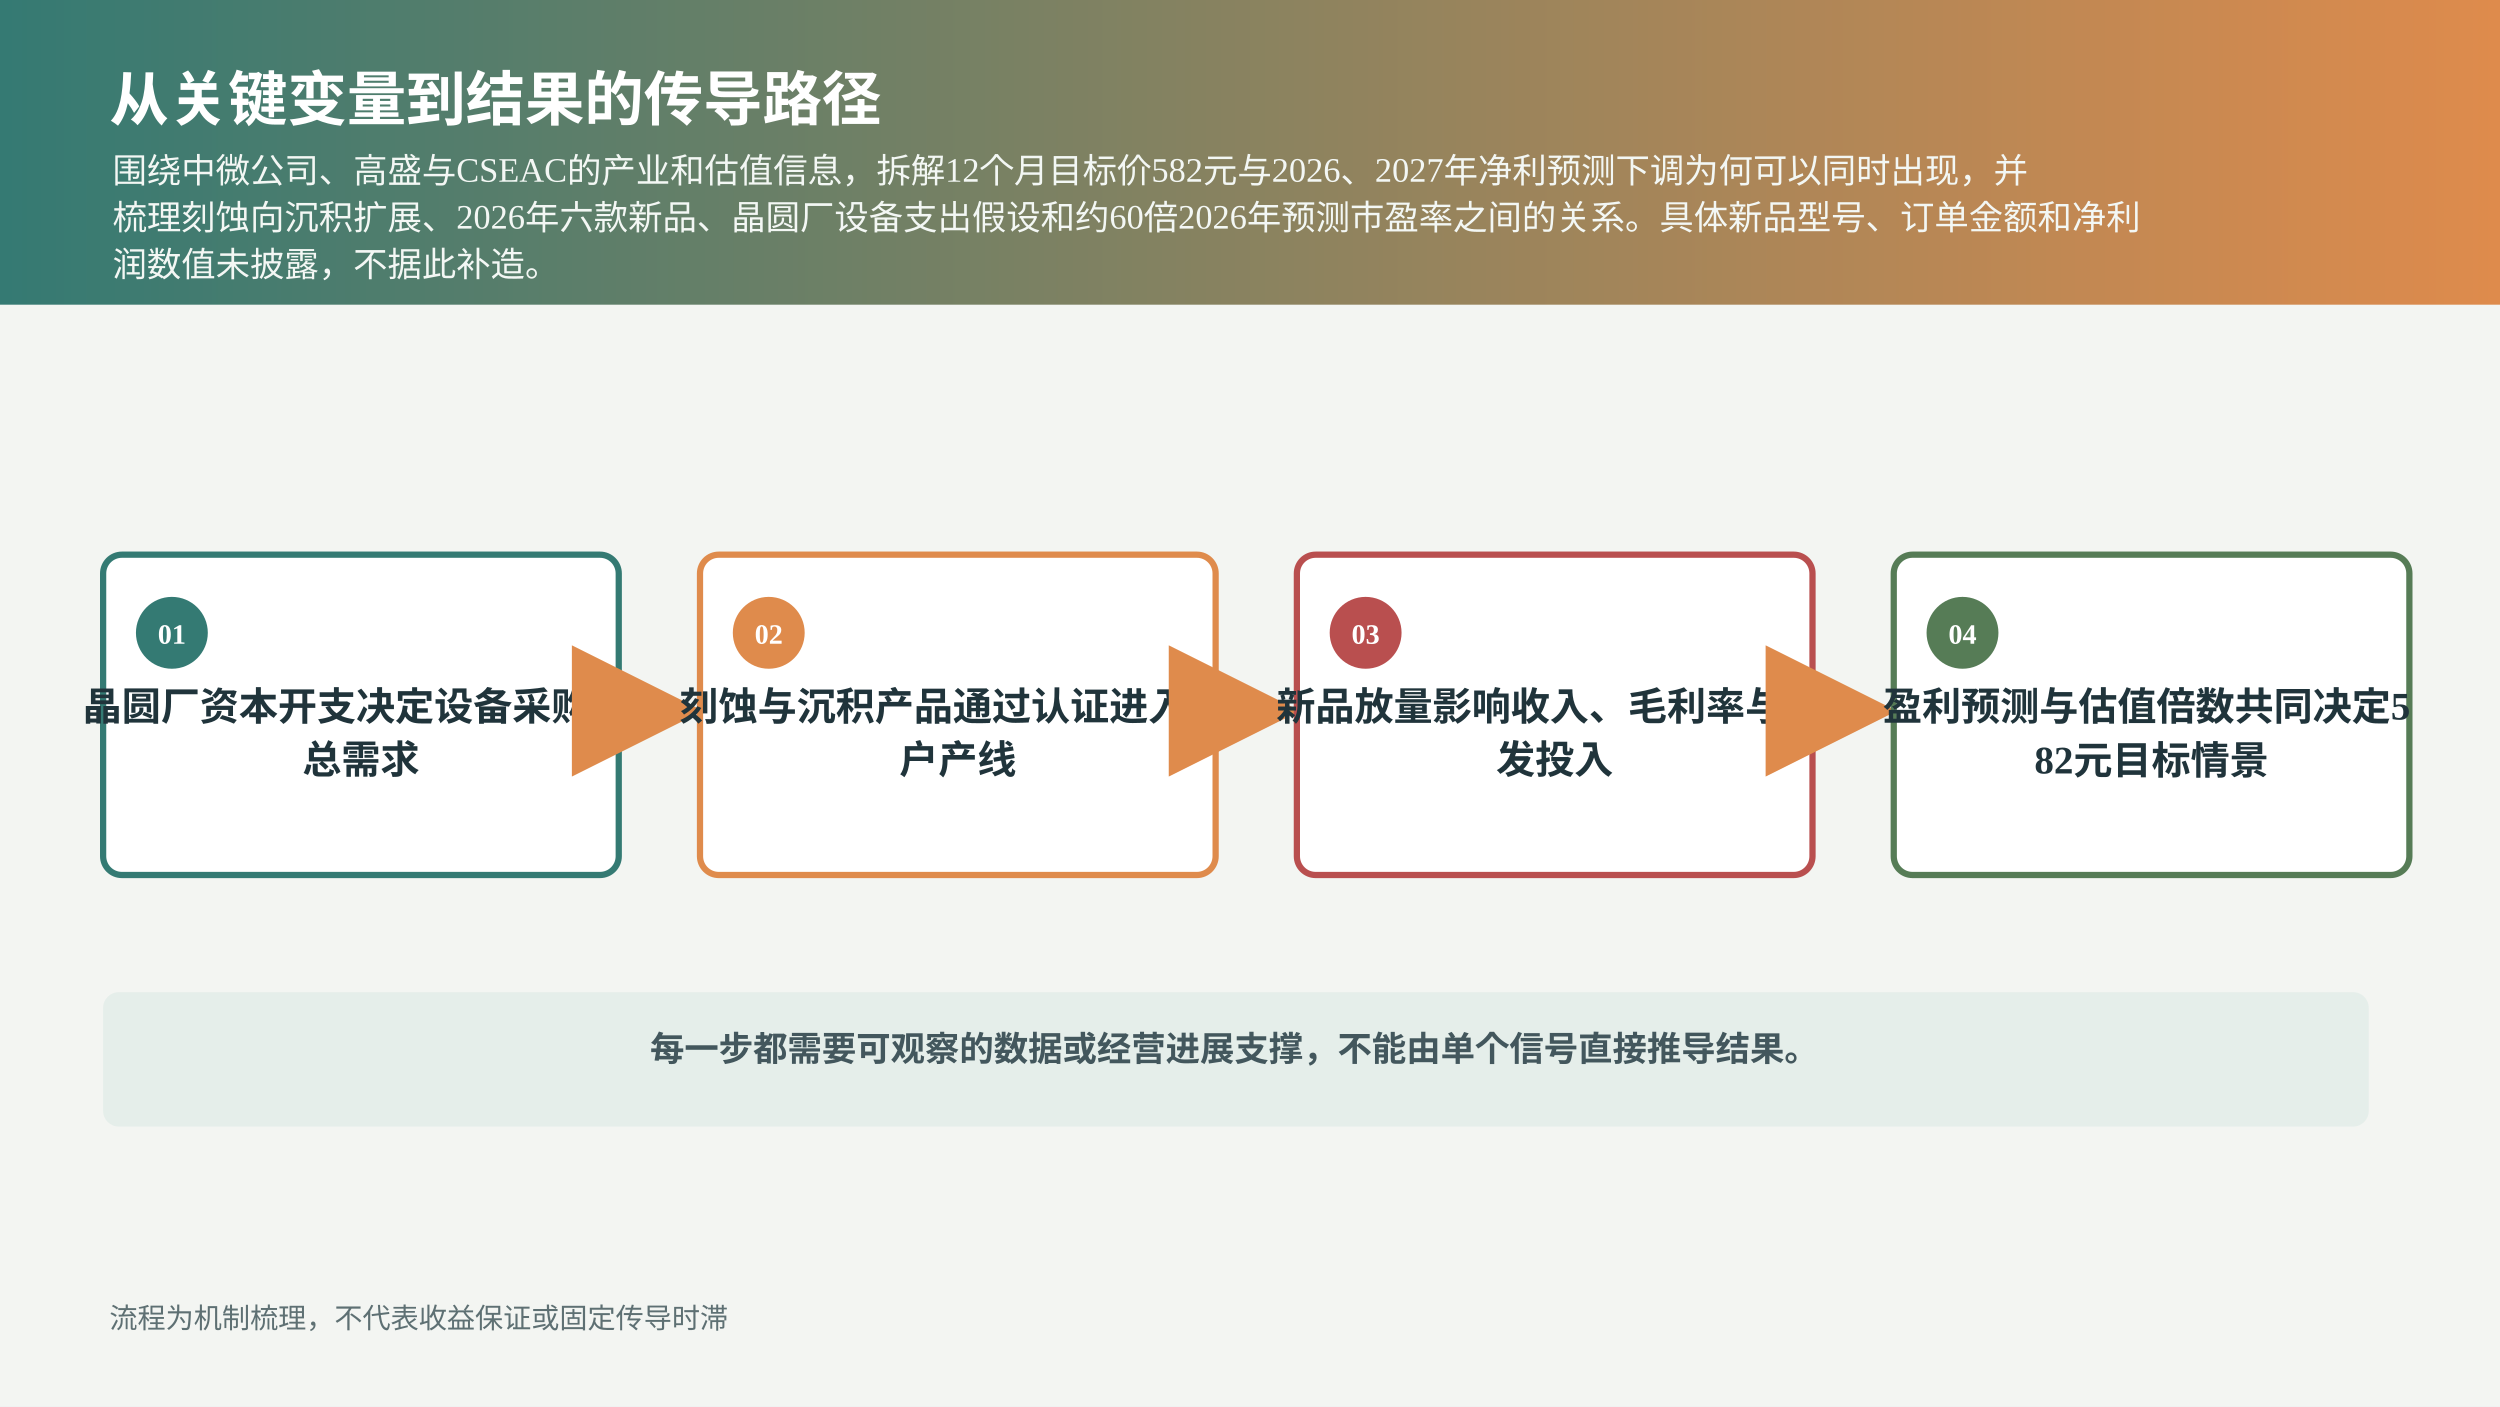
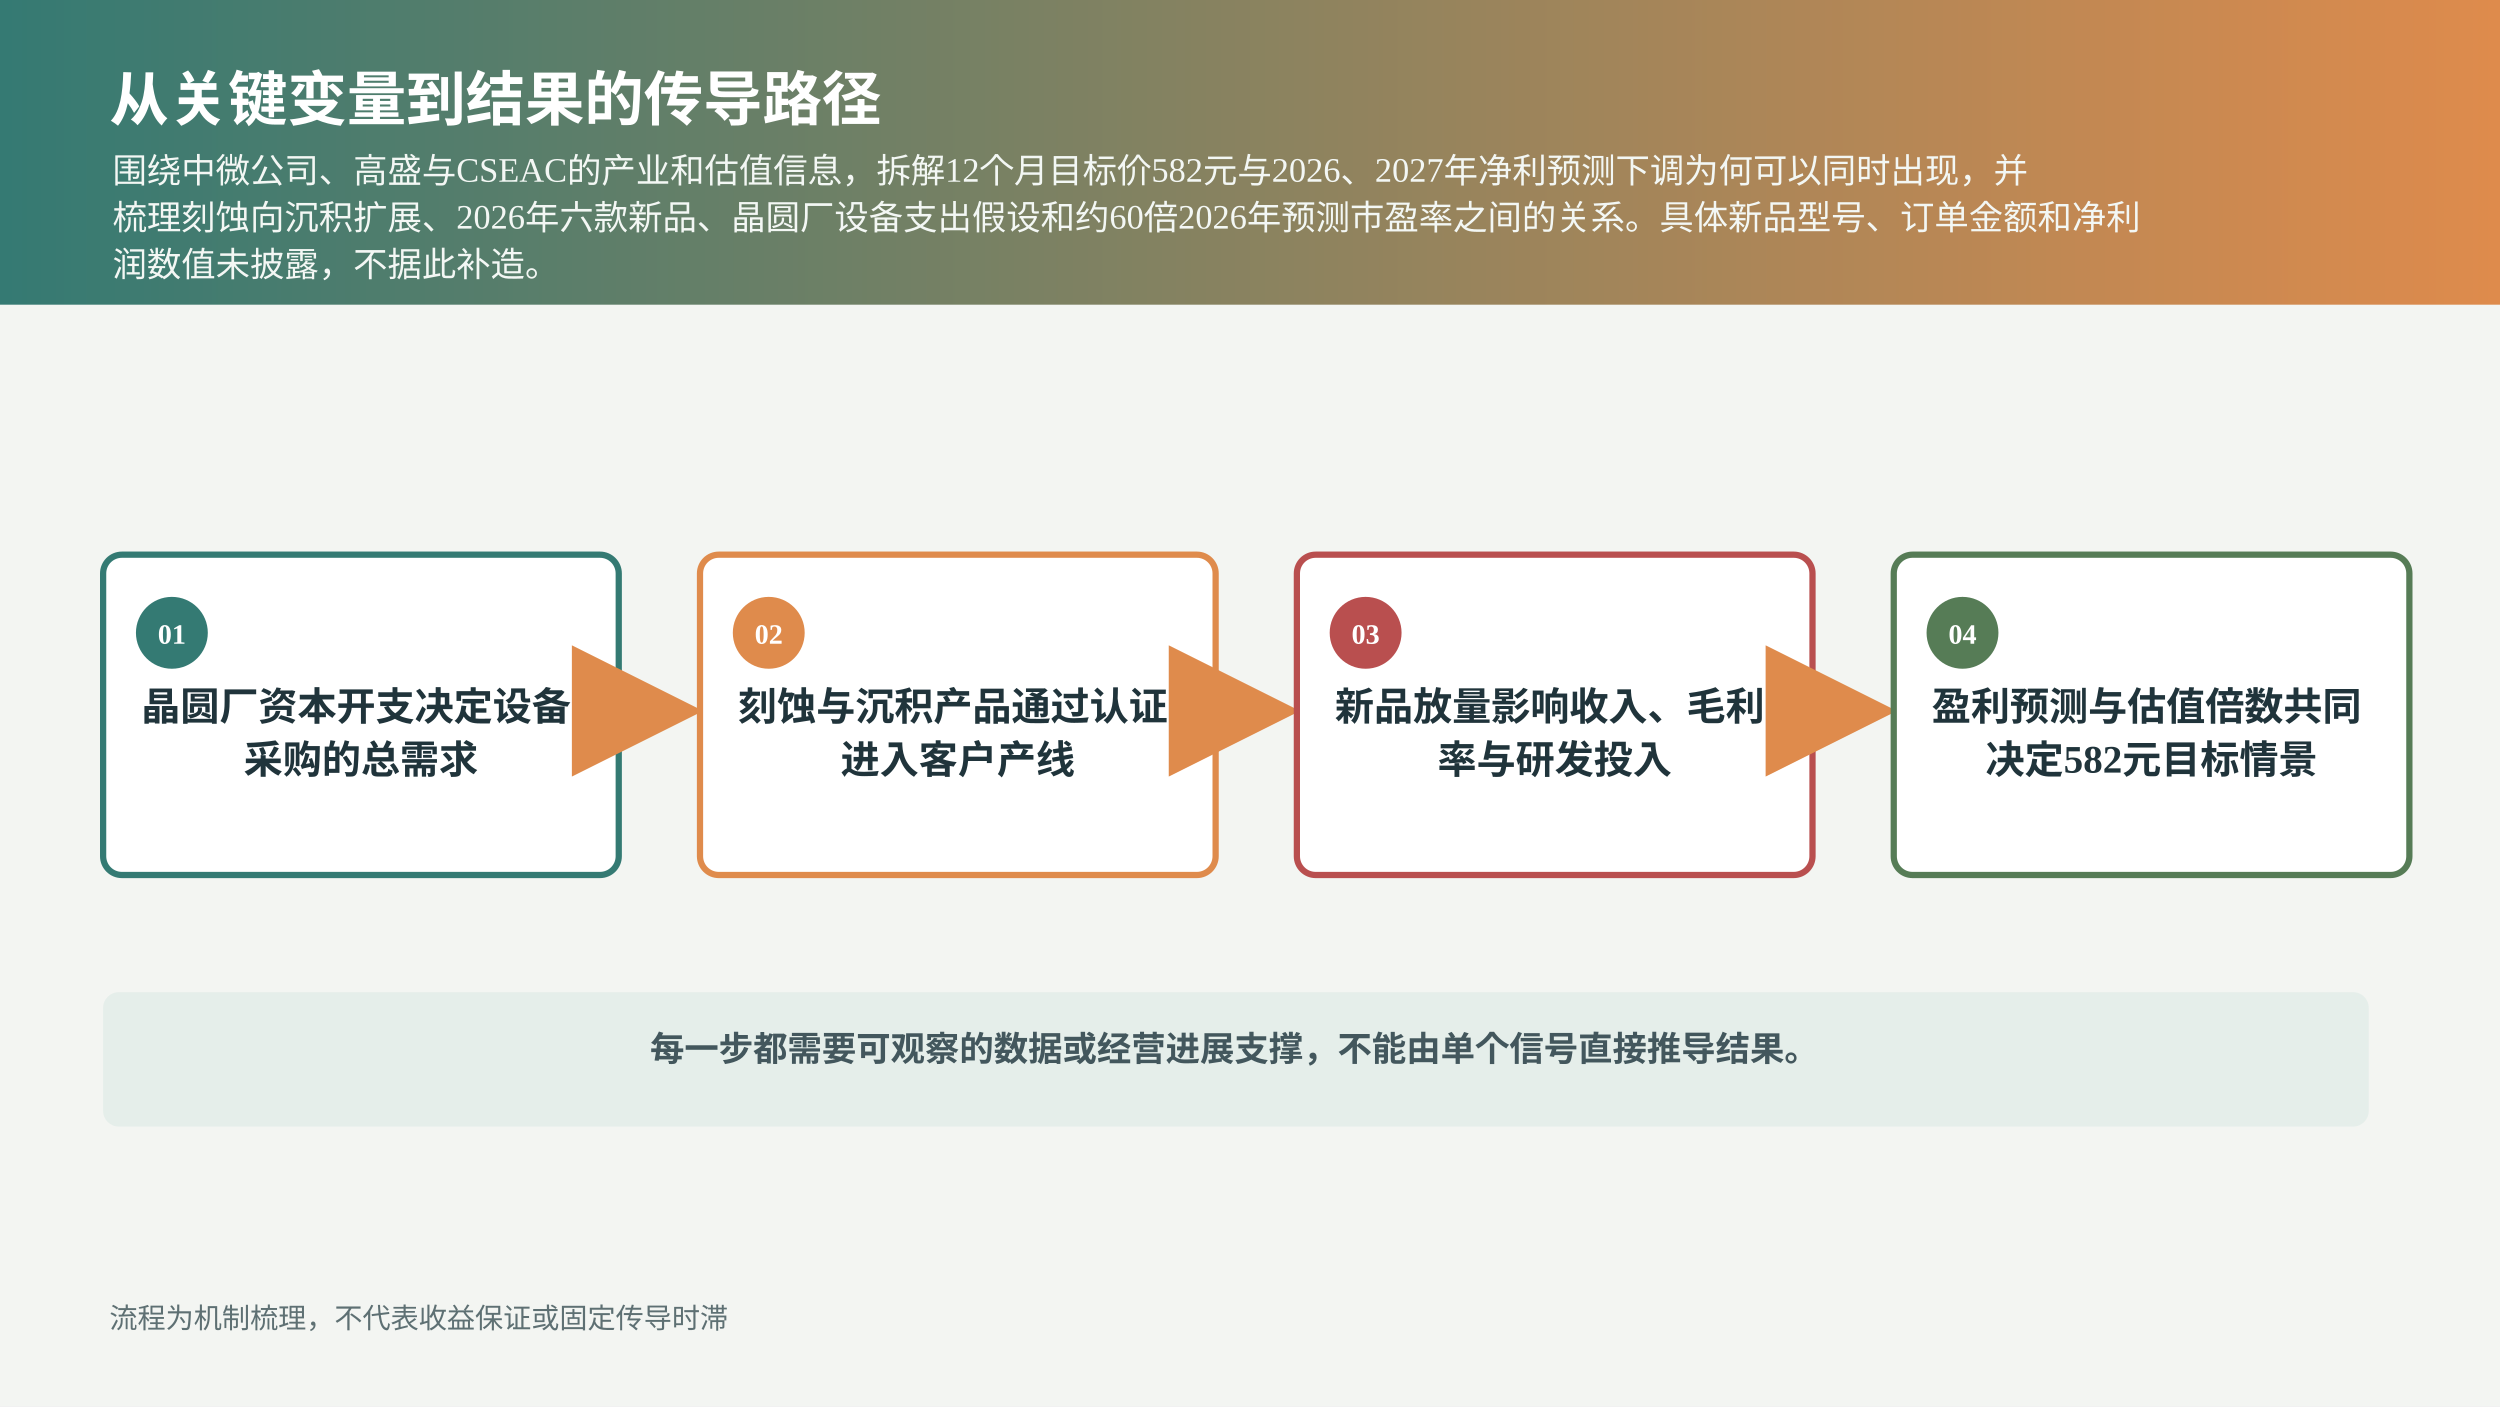
<svg xmlns="http://www.w3.org/2000/svg" width="1600" height="900" viewBox="0 0 1600 900" role="img">
  <defs>
    <linearGradient id="head" x1="0" x2="1">
      <stop stop-color="#347a73" />
      <stop offset="1" stop-color="#df8b4c" />
    </linearGradient>
    <marker id="arrow" markerWidth="12" markerHeight="12" refX="10" refY="6" orient="auto">
      <path d="M0 0L12 6L0 12Z" fill="#df8b4c" />
    </marker>
  </defs>
  <rect width="1600" height="900" fill="#f3f5f2" />
  <rect width="1600" height="195" fill="url(#head)" />
  <text x="70" y="77" text-anchor="start" font-size="38" font-weight="800" fill="#ffffff">
    <tspan x="70" y="77">从关键变量到结果的传导路径</tspan>
  </text>
  <text x="72" y="117" text-anchor="start" font-size="22" font-weight="500" fill="#f3f7f4">
    <tspan x="72" y="117">围绕中微公司、高盛与CSEAC的产业和估值信息，拆解12个月目标价582元与2026、2027年净利预测下调为何可以同时出现，并</tspan>
    <tspan x="72" y="147">梳理刻蚀向沉积扩展、2026年六款新品、晶圆厂设备支出假设和约60倍2026年预测市盈率之间的关系。具体新品型号、订单金额和净利</tspan>
    <tspan x="72" y="177">润数值未披露，不据此补造。</tspan>
  </text>
  <rect x="66" y="355" width="330" height="205" rx="12" fill="#fff" stroke="#347a73" stroke-width="4" />
  <circle cx="110" cy="405" r="23" fill="#347a73" />
  <text x="110" y="412" text-anchor="middle" font-size="18" font-weight="700" fill="#fff">01</text>
  <text x="231" y="461" text-anchor="middle" font-size="25" font-weight="700" fill="#20343b">
-     <tspan x="231" y="461">晶圆厂资本开支决定设备采购的</tspan>
-     <tspan x="231" y="495">总需求</tspan>
+     <tspan x="231" y="461">晶圆厂资本开支决定设备</tspan>
+     <tspan x="231" y="495">采购的总需求</tspan>
  </text>
  <path d="M404 455H436" stroke="#df8b4c" stroke-width="7" marker-end="url(#arrow)" />
  <rect x="448" y="355" width="330" height="205" rx="12" fill="#fff" stroke="#df8b4c" stroke-width="4" />
  <circle cx="492" cy="405" r="23" fill="#df8b4c" />
  <text x="492" y="412" text-anchor="middle" font-size="18" font-weight="700" fill="#fff">02</text>
  <text x="613" y="461" text-anchor="middle" font-size="25" font-weight="700" fill="#20343b">
-     <tspan x="613" y="461">刻蚀与沉积产品通过认证进入客</tspan>
-     <tspan x="613" y="495">户产线</tspan>
+     <tspan x="613" y="461">刻蚀与沉积产品通过认证</tspan>
+     <tspan x="613" y="495">进入客户产线</tspan>
  </text>
  <path d="M786 455H818" stroke="#df8b4c" stroke-width="7" marker-end="url(#arrow)" />
  <rect x="830" y="355" width="330" height="205" rx="12" fill="#fff" stroke="#b94f4f" stroke-width="4" />
  <circle cx="874" cy="405" r="23" fill="#b94f4f" />
  <text x="874" y="412" text-anchor="middle" font-size="18" font-weight="700" fill="#fff">03</text>
  <text x="995" y="461" text-anchor="middle" font-size="25" font-weight="700" fill="#20343b">
-     <tspan x="995" y="461">新品放量影响收入、毛利率与研</tspan>
-     <tspan x="995" y="495">发投入</tspan>
+     <tspan x="995" y="461">新品放量影响收入、毛利</tspan>
+     <tspan x="995" y="495">率与研发投入</tspan>
  </text>
  <path d="M1168 455H1200" stroke="#df8b4c" stroke-width="7" marker-end="url(#arrow)" />
  <rect x="1212" y="355" width="330" height="205" rx="12" fill="#fff" stroke="#567c56" stroke-width="4" />
  <circle cx="1256" cy="405" r="23" fill="#567c56" />
  <text x="1256" y="412" text-anchor="middle" font-size="18" font-weight="700" fill="#fff">04</text>
  <text x="1377" y="461" text-anchor="middle" font-size="25" font-weight="700" fill="#20343b">
-     <tspan x="1377" y="461">盈利预测与估值倍数共同决定5</tspan>
-     <tspan x="1377" y="495">82元目标情景</tspan>
+     <tspan x="1377" y="461">盈利预测与估值倍数共同</tspan>
+     <tspan x="1377" y="495">决定582元目标情景</tspan>
  </text>
  <rect x="66" y="635" width="1450" height="86" rx="10" fill="#e5eeea" />
  <text x="790" y="679" text-anchor="middle" font-size="22" font-weight="550" fill="#43575d">
    <tspan x="790" y="679">每一步都需要可观察的数据或经营进展支撑，不能由单个信号直接推导结果。</tspan>
  </text>
  <text x="70" y="850" font-size="18" fill="#5e7073">流程为机制梳理，不代表收益保证或固定传导时滞</text>
</svg>
